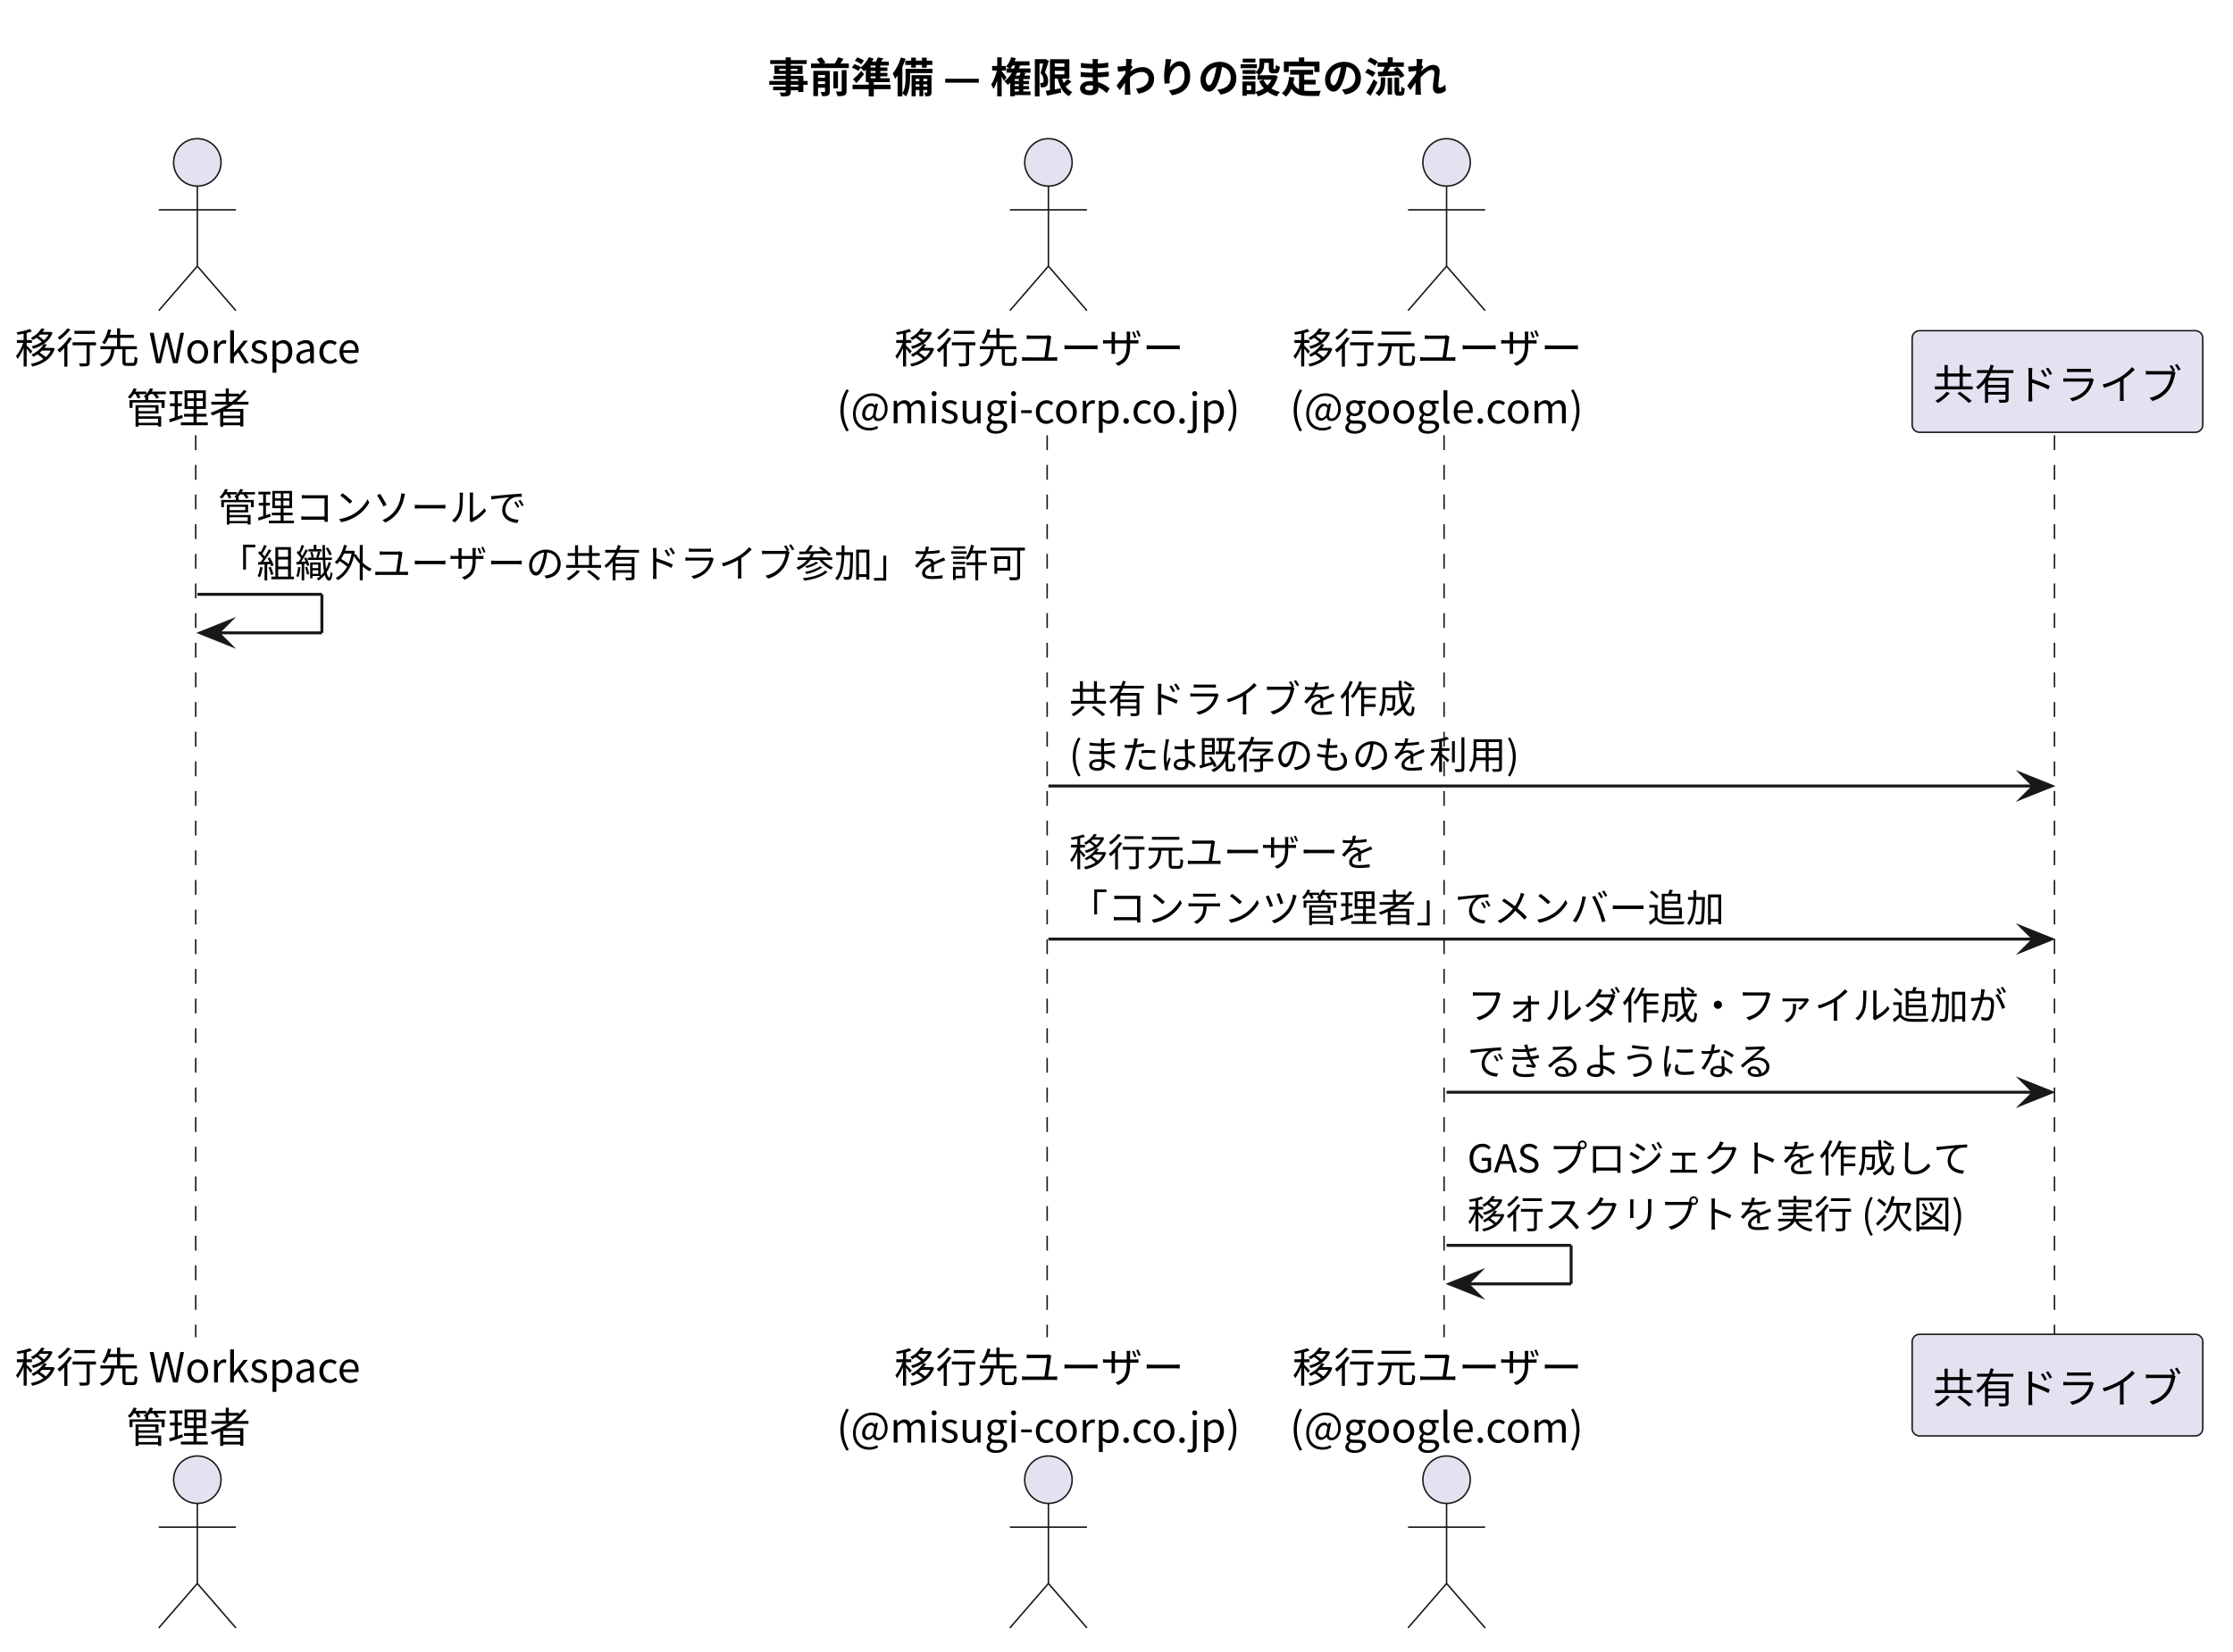
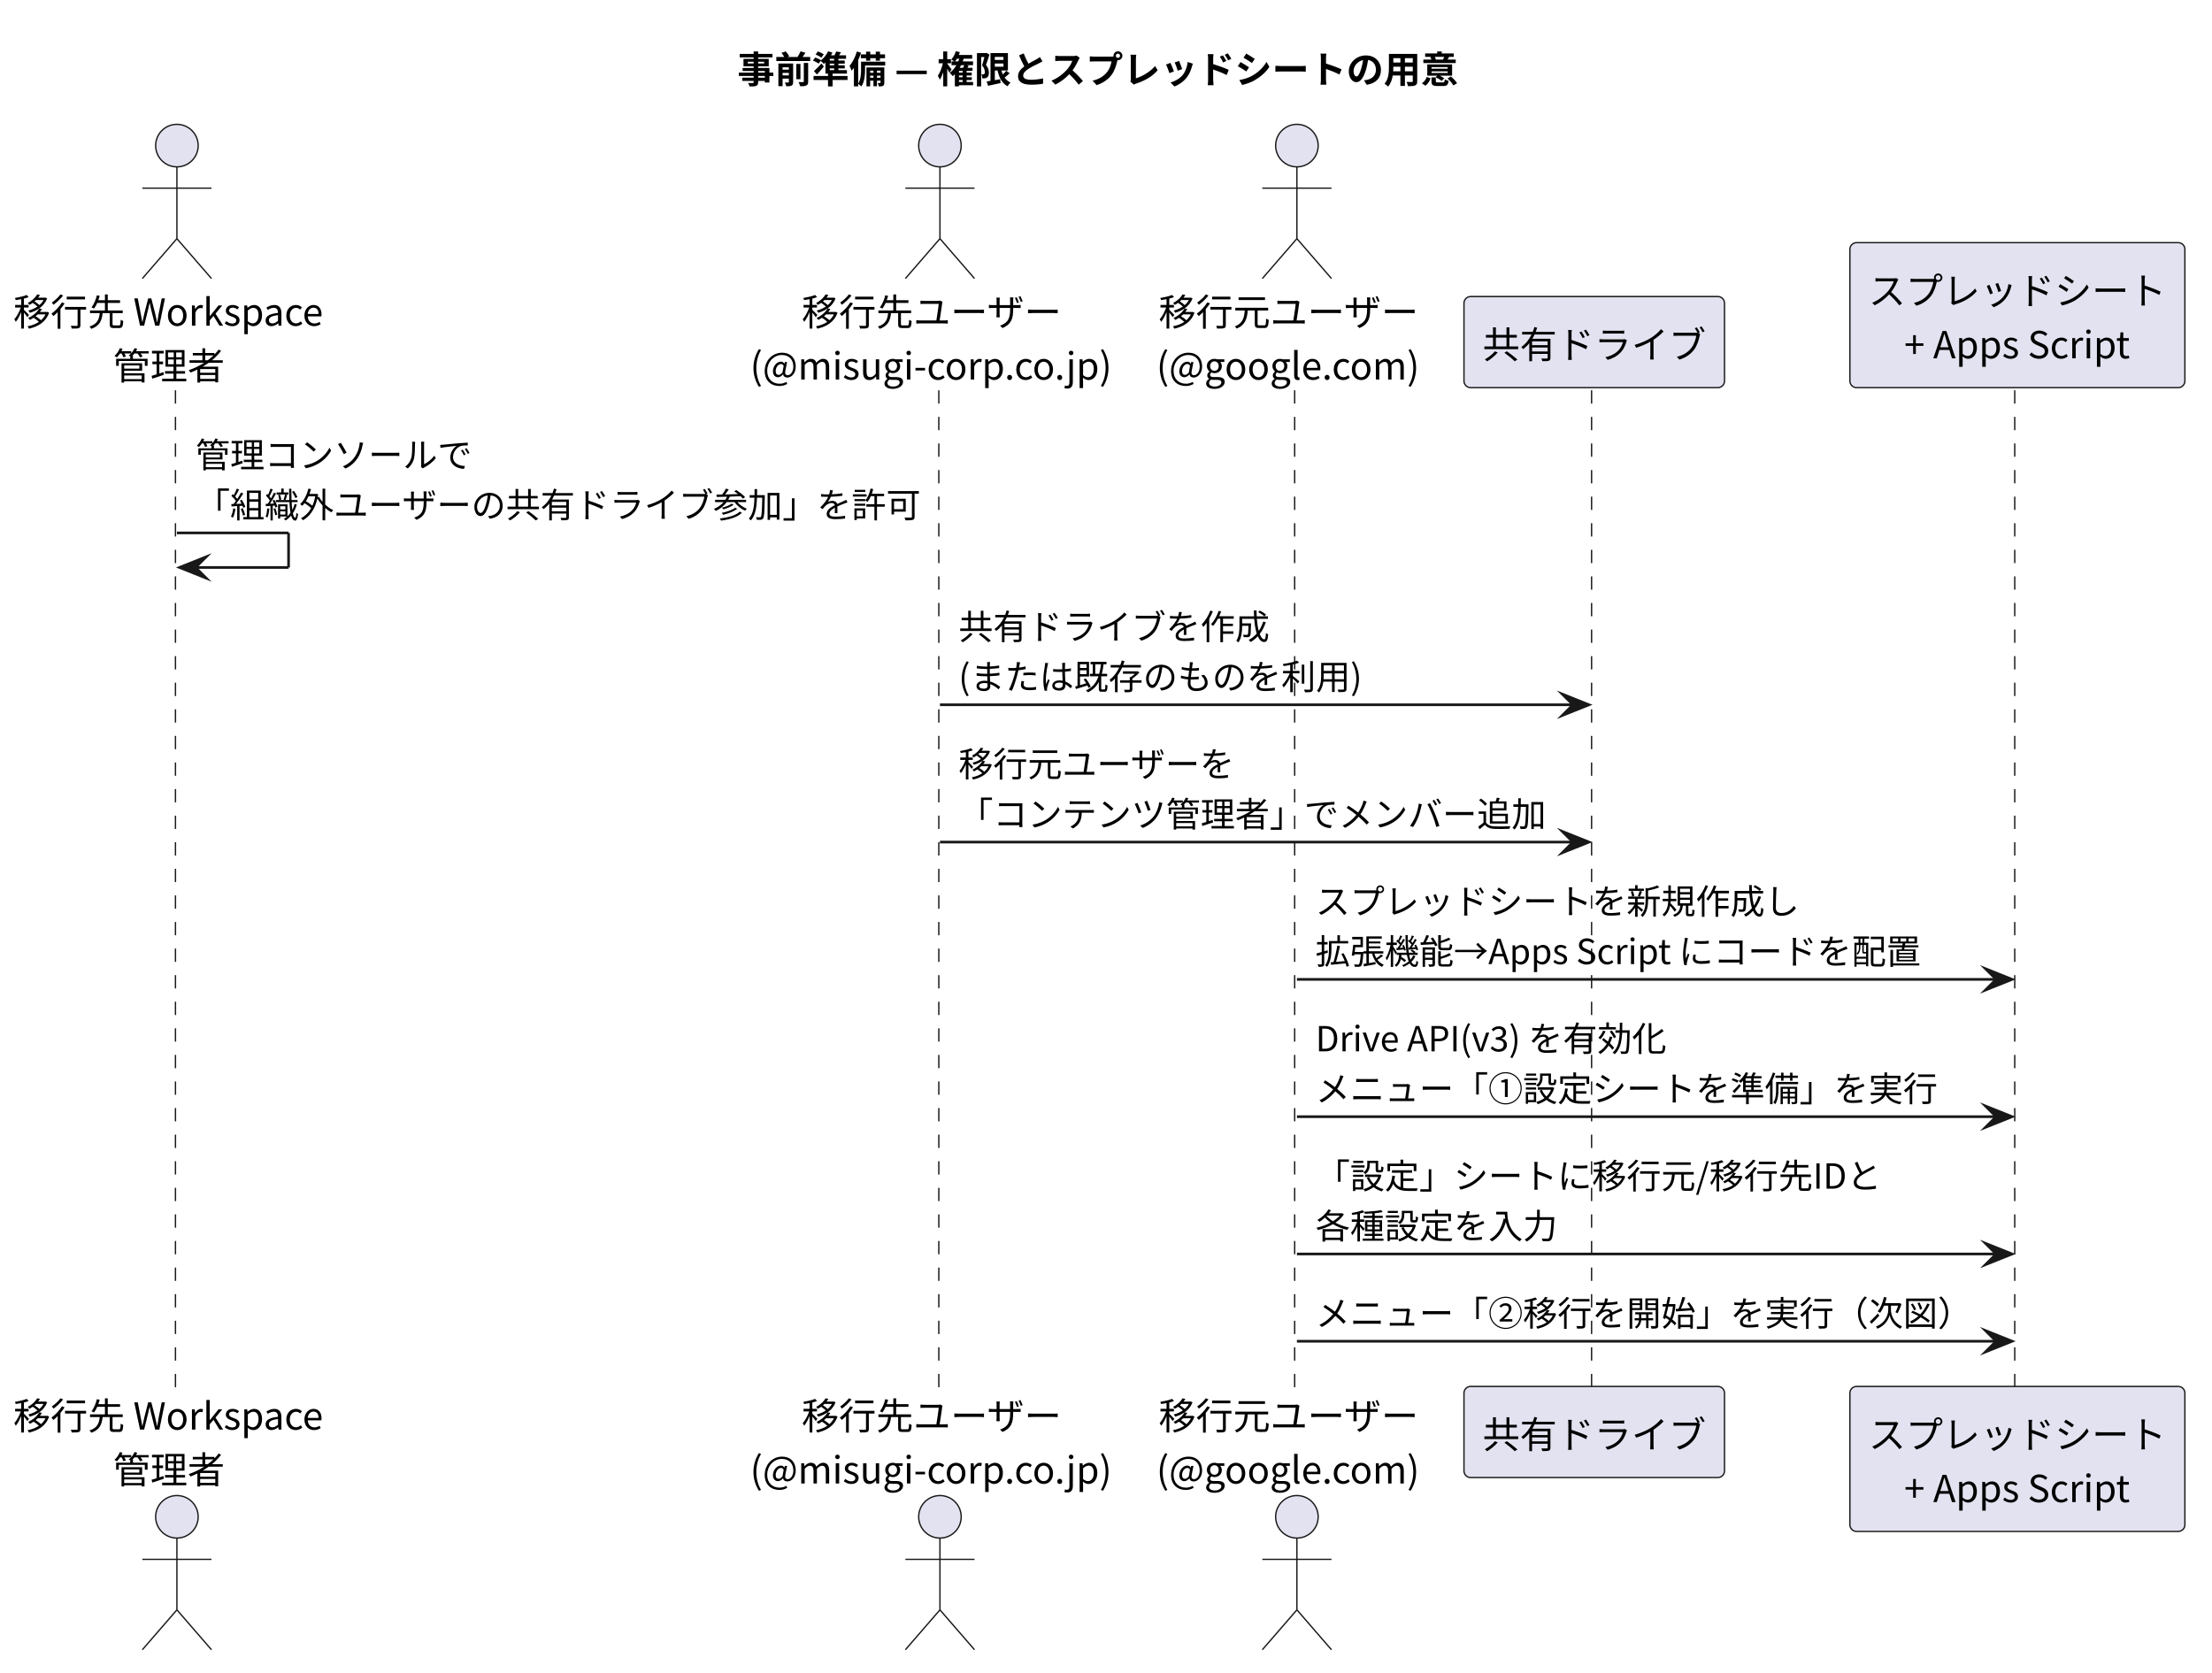
- <svg xmlns="http://www.w3.org/2000/svg" contentStyleType="text/css" data-diagram-type="SEQUENCE" height="557px" preserveAspectRatio="none" style="width:753px;height:557px;background:#FFFFFF;" version="1.1" viewBox="0 0 753 557" width="753px" zoomAndPan="magnify">
+ <svg xmlns="http://www.w3.org/2000/svg" contentStyleType="text/css" data-diagram-type="SEQUENCE" height="629px" preserveAspectRatio="none" style="width:832px;height:629px;background:#FFFFFF;" version="1.1" viewBox="0 0 832 629" width="832px" zoomAndPan="magnify">
  <defs />
  <g>
    <g class="title" data-source-line="3">
-       <text fill="#000000" font-family="'Noto Sans CJK JP'" font-size="14" font-weight="700" lengthAdjust="spacing" textLength="229.067" x="258.869" y="31.24">事前準備 — 権限まわりの設定の流れ</text>
+       <text fill="#000000" font-family="'Noto Sans CJK JP'" font-size="14" font-weight="700" lengthAdjust="spacing" textLength="271.067" x="277.369" y="31.24">事前準備 — 権限とスプレッドシートの用意</text>
    </g>
    <g class="participant-lifeline" data-entity-uid="part1" data-qualified-name="admin" data-source-line="5" id="part1-lifeline">
      <g>
-         <rect fill="#000000" fill-opacity="0" height="304.24" width="8" x="62.541" y="146.816" />
-         <line style="stroke:#181818;stroke-width:0.5;stroke-dasharray:5,5;" x1="66" x2="66" y1="146.816" y2="451.056" />
+         <rect fill="#000000" fill-opacity="0" height="375.712" width="8" x="62.541" y="146.816" />
+         <line style="stroke:#181818;stroke-width:0.5;stroke-dasharray:5,5;" x1="66" x2="66" y1="146.816" y2="522.528" />
      </g>
    </g>
    <g class="participant-lifeline" data-entity-uid="part2" data-qualified-name="dst" data-source-line="6" id="part2-lifeline">
      <g>
-         <rect fill="#000000" fill-opacity="0" height="304.24" width="8" x="349.541" y="146.816" />
-         <line style="stroke:#181818;stroke-width:0.5;stroke-dasharray:5,5;" x1="353.116" x2="353.116" y1="146.816" y2="451.056" />
+         <rect fill="#000000" fill-opacity="0" height="375.712" width="8" x="349.541" y="146.816" />
+         <line style="stroke:#181818;stroke-width:0.5;stroke-dasharray:5,5;" x1="353.116" x2="353.116" y1="146.816" y2="522.528" />
      </g>
    </g>
    <g class="participant-lifeline" data-entity-uid="part3" data-qualified-name="src" data-source-line="7" id="part3-lifeline">
      <g>
-         <rect fill="#000000" fill-opacity="0" height="304.24" width="8" x="483.806" y="146.816" />
-         <line style="stroke:#181818;stroke-width:0.5;stroke-dasharray:5,5;" x1="486.966" x2="486.966" y1="146.816" y2="451.056" />
+         <rect fill="#000000" fill-opacity="0" height="375.712" width="8" x="483.806" y="146.816" />
+         <line style="stroke:#181818;stroke-width:0.5;stroke-dasharray:5,5;" x1="486.966" x2="486.966" y1="146.816" y2="522.528" />
      </g>
    </g>
    <g class="participant-lifeline" data-entity-uid="part4" data-qualified-name="sd" data-source-line="8" id="part4-lifeline">
      <g>
-         <rect fill="#000000" fill-opacity="0" height="304.24" width="8" x="689.806" y="146.816" />
-         <line style="stroke:#181818;stroke-width:0.5;stroke-dasharray:5,5;" x1="692.806" x2="692.806" y1="146.816" y2="451.056" />
+         <rect fill="#000000" fill-opacity="0" height="375.712" width="8" x="595.645" y="146.816" />
+         <line style="stroke:#181818;stroke-width:0.5;stroke-dasharray:5,5;" x1="598.645" x2="598.645" y1="146.816" y2="522.528" />
+       </g>
+     </g>
+     <g class="participant-lifeline" data-entity-uid="part5" data-qualified-name="ss" data-source-line="9" id="part5-lifeline">
+       <g>
+         <rect fill="#000000" fill-opacity="0" height="375.712" width="8" x="754.806" y="146.816" />
+         <line style="stroke:#181818;stroke-width:0.5;stroke-dasharray:5,5;" x1="757.806" x2="757.806" y1="146.816" y2="522.528" />
      </g>
    </g>
    <g class="participant participant-head" data-entity-uid="part1" data-qualified-name="admin" data-source-line="5" id="part1-head">
      <text fill="#000000" font-family="'Noto Sans CJK JP'" font-size="14" lengthAdjust="spacing" textLength="117.082" x="5" y="122.512">移行先 Workspace</text>
      <text fill="#000000" font-family="'Noto Sans CJK JP'" font-size="14" lengthAdjust="spacing" textLength="42" x="42.541" y="142.784">管理者</text>
      <ellipse cx="66.541" cy="54.772" fill="#E2E2F0" rx="8" ry="8" style="stroke:#181818;stroke-width:0.5;" />
      <path d="M66.541,62.772 L66.541,89.772 M53.541,70.772 L79.541,70.772 M66.541,89.772 L53.541,104.772 M66.541,89.772 L79.541,104.772" fill="none" style="stroke:#181818;stroke-width:0.5;" />
    </g>
    <g class="participant participant-tail" data-entity-uid="part1" data-qualified-name="admin" data-source-line="5" id="part1-tail">
-       <text fill="#000000" font-family="'Noto Sans CJK JP'" font-size="14" lengthAdjust="spacing" textLength="117.082" x="5" y="466.296">移行先 Workspace</text>
-       <text fill="#000000" font-family="'Noto Sans CJK JP'" font-size="14" lengthAdjust="spacing" textLength="42" x="42.541" y="486.568">管理者</text>
-       <ellipse cx="66.541" cy="499.1" fill="#E2E2F0" rx="8" ry="8" style="stroke:#181818;stroke-width:0.5;" />
-       <path d="M66.541,507.1 L66.541,534.1 M53.541,515.1 L79.541,515.1 M66.541,534.1 L53.541,549.1 M66.541,534.1 L79.541,549.1" fill="none" style="stroke:#181818;stroke-width:0.5;" />
+       <text fill="#000000" font-family="'Noto Sans CJK JP'" font-size="14" lengthAdjust="spacing" textLength="117.082" x="5" y="537.768">移行先 Workspace</text>
+       <text fill="#000000" font-family="'Noto Sans CJK JP'" font-size="14" lengthAdjust="spacing" textLength="42" x="42.541" y="558.04">管理者</text>
+       <ellipse cx="66.541" cy="570.572" fill="#E2E2F0" rx="8" ry="8" style="stroke:#181818;stroke-width:0.5;" />
+       <path d="M66.541,578.572 L66.541,605.572 M53.541,586.572 L79.541,586.572 M66.541,605.572 L53.541,620.572 M66.541,605.572 L79.541,620.572" fill="none" style="stroke:#181818;stroke-width:0.5;" />
    </g>
    <g class="participant participant-head" data-entity-uid="part2" data-qualified-name="dst" data-source-line="6" id="part2-head">
      <text fill="#000000" font-family="'Noto Sans CJK JP'" font-size="14" lengthAdjust="spacing" textLength="98" x="301.541" y="122.512">移行先ユーザー</text>
      <text fill="#000000" font-family="'Noto Sans CJK JP'" font-size="14" lengthAdjust="spacing" textLength="136.849" x="282.116" y="142.784">(@misugi-corp.co.jp)</text>
      <ellipse cx="353.541" cy="54.772" fill="#E2E2F0" rx="8" ry="8" style="stroke:#181818;stroke-width:0.5;" />
      <path d="M353.541,62.772 L353.541,89.772 M340.541,70.772 L366.541,70.772 M353.541,89.772 L340.541,104.772 M353.541,89.772 L366.541,104.772" fill="none" style="stroke:#181818;stroke-width:0.5;" />
    </g>
    <g class="participant participant-tail" data-entity-uid="part2" data-qualified-name="dst" data-source-line="6" id="part2-tail">
-       <text fill="#000000" font-family="'Noto Sans CJK JP'" font-size="14" lengthAdjust="spacing" textLength="98" x="301.541" y="466.296">移行先ユーザー</text>
-       <text fill="#000000" font-family="'Noto Sans CJK JP'" font-size="14" lengthAdjust="spacing" textLength="136.849" x="282.116" y="486.568">(@misugi-corp.co.jp)</text>
-       <ellipse cx="353.541" cy="499.1" fill="#E2E2F0" rx="8" ry="8" style="stroke:#181818;stroke-width:0.5;" />
-       <path d="M353.541,507.1 L353.541,534.1 M340.541,515.1 L366.541,515.1 M353.541,534.1 L340.541,549.1 M353.541,534.1 L366.541,549.1" fill="none" style="stroke:#181818;stroke-width:0.5;" />
+       <text fill="#000000" font-family="'Noto Sans CJK JP'" font-size="14" lengthAdjust="spacing" textLength="98" x="301.541" y="537.768">移行先ユーザー</text>
+       <text fill="#000000" font-family="'Noto Sans CJK JP'" font-size="14" lengthAdjust="spacing" textLength="136.849" x="282.116" y="558.04">(@misugi-corp.co.jp)</text>
+       <ellipse cx="353.541" cy="570.572" fill="#E2E2F0" rx="8" ry="8" style="stroke:#181818;stroke-width:0.5;" />
+       <path d="M353.541,578.572 L353.541,605.572 M340.541,586.572 L366.541,586.572 M353.541,605.572 L340.541,620.572 M353.541,605.572 L366.541,620.572" fill="none" style="stroke:#181818;stroke-width:0.5;" />
    </g>
    <g class="participant participant-head" data-entity-uid="part3" data-qualified-name="src" data-source-line="7" id="part3-head">
      <text fill="#000000" font-family="'Noto Sans CJK JP'" font-size="14" lengthAdjust="spacing" textLength="98" x="435.806" y="122.512">移行元ユーザー</text>
      <text fill="#000000" font-family="'Noto Sans CJK JP'" font-size="14" lengthAdjust="spacing" textLength="99.68" x="434.966" y="142.784">(@google.com)</text>
      <ellipse cx="487.806" cy="54.772" fill="#E2E2F0" rx="8" ry="8" style="stroke:#181818;stroke-width:0.5;" />
      <path d="M487.806,62.772 L487.806,89.772 M474.806,70.772 L500.806,70.772 M487.806,89.772 L474.806,104.772 M487.806,89.772 L500.806,104.772" fill="none" style="stroke:#181818;stroke-width:0.5;" />
    </g>
    <g class="participant participant-tail" data-entity-uid="part3" data-qualified-name="src" data-source-line="7" id="part3-tail">
-       <text fill="#000000" font-family="'Noto Sans CJK JP'" font-size="14" lengthAdjust="spacing" textLength="98" x="435.806" y="466.296">移行元ユーザー</text>
-       <text fill="#000000" font-family="'Noto Sans CJK JP'" font-size="14" lengthAdjust="spacing" textLength="99.68" x="434.966" y="486.568">(@google.com)</text>
-       <ellipse cx="487.806" cy="499.1" fill="#E2E2F0" rx="8" ry="8" style="stroke:#181818;stroke-width:0.5;" />
-       <path d="M487.806,507.1 L487.806,534.1 M474.806,515.1 L500.806,515.1 M487.806,534.1 L474.806,549.1 M487.806,534.1 L500.806,549.1" fill="none" style="stroke:#181818;stroke-width:0.5;" />
+       <text fill="#000000" font-family="'Noto Sans CJK JP'" font-size="14" lengthAdjust="spacing" textLength="98" x="435.806" y="537.768">移行元ユーザー</text>
+       <text fill="#000000" font-family="'Noto Sans CJK JP'" font-size="14" lengthAdjust="spacing" textLength="99.68" x="434.966" y="558.04">(@google.com)</text>
+       <ellipse cx="487.806" cy="570.572" fill="#E2E2F0" rx="8" ry="8" style="stroke:#181818;stroke-width:0.5;" />
+       <path d="M487.806,578.572 L487.806,605.572 M474.806,586.572 L500.806,586.572 M487.806,605.572 L474.806,620.572 M487.806,605.572 L500.806,620.572" fill="none" style="stroke:#181818;stroke-width:0.5;" />
    </g>
    <g class="participant participant-head" data-entity-uid="part4" data-qualified-name="sd" data-source-line="8" id="part4-head">
-       <rect fill="#E2E2F0" height="34.272" rx="2.5" ry="2.5" style="stroke:#181818;stroke-width:0.5;" width="98" x="644.806" y="111.544" />
-       <text fill="#000000" font-family="'Noto Sans CJK JP'" font-size="14" lengthAdjust="spacing" textLength="84" x="651.806" y="134.784">共有ドライブ</text>
+       <rect fill="#E2E2F0" height="34.272" rx="2.5" ry="2.5" style="stroke:#181818;stroke-width:0.5;" width="98" x="550.645" y="111.544" />
+       <text fill="#000000" font-family="'Noto Sans CJK JP'" font-size="14" lengthAdjust="spacing" textLength="84" x="557.645" y="134.784">共有ドライブ</text>
    </g>
    <g class="participant participant-tail" data-entity-uid="part4" data-qualified-name="sd" data-source-line="8" id="part4-tail">
-       <rect fill="#E2E2F0" height="34.272" rx="2.5" ry="2.5" style="stroke:#181818;stroke-width:0.5;" width="98" x="644.806" y="450.056" />
-       <text fill="#000000" font-family="'Noto Sans CJK JP'" font-size="14" lengthAdjust="spacing" textLength="84" x="651.806" y="473.296">共有ドライブ</text>
+       <rect fill="#E2E2F0" height="34.272" rx="2.5" ry="2.5" style="stroke:#181818;stroke-width:0.5;" width="98" x="550.645" y="521.528" />
+       <text fill="#000000" font-family="'Noto Sans CJK JP'" font-size="14" lengthAdjust="spacing" textLength="84" x="557.645" y="544.768">共有ドライブ</text>
    </g>
-     <g class="message" data-entity-1="part1" data-entity-2="part1" data-source-line="10" id="msg1">
+     <g class="participant participant-head" data-entity-uid="part5" data-qualified-name="ss" data-source-line="9" id="part5-head">
+       <rect fill="#E2E2F0" height="54.544" rx="2.5" ry="2.5" style="stroke:#181818;stroke-width:0.5;" width="125.999" x="695.806" y="91.272" />
+       <text fill="#000000" font-family="'Noto Sans CJK JP'" font-size="14" lengthAdjust="spacing" textLength="111.999" x="702.806" y="114.512">スプレッドシート</text>
+       <text fill="#000000" font-family="'Noto Sans CJK JP'" font-size="14" lengthAdjust="spacing" textLength="85.19" x="716.211" y="134.784">+ Apps Script</text>
+     </g>
+     <g class="participant participant-tail" data-entity-uid="part5" data-qualified-name="ss" data-source-line="9" id="part5-tail">
+       <rect fill="#E2E2F0" height="54.544" rx="2.5" ry="2.5" style="stroke:#181818;stroke-width:0.5;" width="125.999" x="695.806" y="521.528" />
+       <text fill="#000000" font-family="'Noto Sans CJK JP'" font-size="14" lengthAdjust="spacing" textLength="111.999" x="702.806" y="544.768">スプレッドシート</text>
+       <text fill="#000000" font-family="'Noto Sans CJK JP'" font-size="14" lengthAdjust="spacing" textLength="85.19" x="716.211" y="565.04">+ Apps Script</text>
+     </g>
+     <g class="message" data-entity-1="part1" data-entity-2="part1" data-source-line="11" id="msg1">
      <line style="stroke:#181818;stroke-width:1;" x1="66.541" x2="108.541" y1="200.464" y2="200.464" />
      <line style="stroke:#181818;stroke-width:1;" x1="108.541" x2="108.541" y1="200.464" y2="213.464" />
      <line style="stroke:#181818;stroke-width:1;" x1="67.541" x2="108.541" y1="213.464" y2="213.464" />
      <polygon fill="#181818" points="77.541,209.464,67.541,213.464,77.541,217.464,73.541,213.464" style="stroke:#181818;stroke-width:1;stroke-linejoin:miter;stroke-miterlimit:10;" />
      <text fill="#000000" font-family="'Noto Sans CJK JP'" font-size="13" lengthAdjust="spacing" textLength="104" x="73.541" y="175.896">管理コンソールで</text>
      <text fill="#000000" font-family="'Noto Sans CJK JP'" font-size="13" lengthAdjust="spacing" textLength="273" x="73.541" y="194.72">「組織外ユーザーの共有ドライブ参加」を許可</text>
    </g>
-     <g class="message" data-entity-1="part2" data-entity-2="part4" data-source-line="11" id="msg2">
-       <polygon fill="#181818" points="681.806,261.112,691.806,265.112,681.806,269.112,685.806,265.112" style="stroke:#181818;stroke-width:1;stroke-linejoin:miter;stroke-miterlimit:10;" />
-       <line style="stroke:#181818;stroke-width:1;" x1="353.541" x2="687.806" y1="265.112" y2="265.112" />
+     <g class="message" data-entity-1="part2" data-entity-2="part4" data-source-line="12" id="msg2">
+       <polygon fill="#181818" points="587.645,261.112,597.645,265.112,587.645,269.112,591.645,265.112" style="stroke:#181818;stroke-width:1;stroke-linejoin:miter;stroke-miterlimit:10;" />
+       <line style="stroke:#181818;stroke-width:1;" x1="353.541" x2="593.645" y1="265.112" y2="265.112" />
      <text fill="#000000" font-family="'Noto Sans CJK JP'" font-size="13" lengthAdjust="spacing" textLength="117" x="360.541" y="240.544">共有ドライブを作成</text>
      <text fill="#000000" font-family="'Noto Sans CJK JP'" font-size="13" lengthAdjust="spacing" textLength="151.788" x="360.541" y="259.368">(または既存のものを利用)</text>
    </g>
-     <g class="message" data-entity-1="part2" data-entity-2="part4" data-source-line="12" id="msg3">
-       <polygon fill="#181818" points="681.806,312.76,691.806,316.76,681.806,320.76,685.806,316.76" style="stroke:#181818;stroke-width:1;stroke-linejoin:miter;stroke-miterlimit:10;" />
-       <line style="stroke:#181818;stroke-width:1;" x1="353.541" x2="687.806" y1="316.76" y2="316.76" />
+     <g class="message" data-entity-1="part2" data-entity-2="part4" data-source-line="13" id="msg3">
+       <polygon fill="#181818" points="587.645,312.76,597.645,316.76,587.645,320.76,591.645,316.76" style="stroke:#181818;stroke-width:1;stroke-linejoin:miter;stroke-miterlimit:10;" />
+       <line style="stroke:#181818;stroke-width:1;" x1="353.541" x2="593.645" y1="316.76" y2="316.76" />
      <text fill="#000000" font-family="'Noto Sans CJK JP'" font-size="13" lengthAdjust="spacing" textLength="104" x="360.541" y="292.192">移行元ユーザーを</text>
      <text fill="#000000" font-family="'Noto Sans CJK JP'" font-size="13" lengthAdjust="spacing" textLength="221" x="360.541" y="311.016">「コンテンツ管理者」でメンバー追加</text>
    </g>
-     <g class="message" data-entity-1="part3" data-entity-2="part4" data-source-line="13" id="msg4">
-       <polygon fill="#181818" points="681.806,364.408,691.806,368.408,681.806,372.408,685.806,368.408" style="stroke:#181818;stroke-width:1;stroke-linejoin:miter;stroke-miterlimit:10;" />
-       <line style="stroke:#181818;stroke-width:1;" x1="487.806" x2="687.806" y1="368.408" y2="368.408" />
-       <text fill="#000000" font-family="'Noto Sans CJK JP'" font-size="13" lengthAdjust="spacing" textLength="182" x="494.806" y="343.84">フォルダ作成・ファイル追加が</text>
-       <text fill="#000000" font-family="'Noto Sans CJK JP'" font-size="13" lengthAdjust="spacing" textLength="104" x="494.806" y="362.664">できるようになる</text>
+     <g class="message" data-entity-1="part3" data-entity-2="part5" data-source-line="14" id="msg4">
+       <polygon fill="#181818" points="746.806,364.408,756.806,368.408,746.806,372.408,750.806,368.408" style="stroke:#181818;stroke-width:1;stroke-linejoin:miter;stroke-miterlimit:10;" />
+       <line style="stroke:#181818;stroke-width:1;" x1="487.806" x2="752.806" y1="368.408" y2="368.408" />
+       <text fill="#000000" font-family="'Noto Sans CJK JP'" font-size="13" lengthAdjust="spacing" textLength="182" x="494.806" y="343.84">スプレッドシートを新規作成し</text>
+       <text fill="#000000" font-family="'Noto Sans CJK JP'" font-size="13" lengthAdjust="spacing" textLength="227.89" x="494.806" y="362.664">拡張機能→Apps Script にコードを配置</text>
    </g>
-     <g class="message" data-entity-1="part3" data-entity-2="part3" data-source-line="14" id="msg5">
-       <line style="stroke:#181818;stroke-width:1;" x1="487.806" x2="529.806" y1="420.056" y2="420.056" />
-       <line style="stroke:#181818;stroke-width:1;" x1="529.806" x2="529.806" y1="420.056" y2="433.056" />
-       <line style="stroke:#181818;stroke-width:1;" x1="488.806" x2="529.806" y1="433.056" y2="433.056" />
-       <polygon fill="#181818" points="498.806,429.056,488.806,433.056,498.806,437.056,494.806,433.056" style="stroke:#181818;stroke-width:1;stroke-linejoin:miter;stroke-miterlimit:10;" />
-       <text fill="#000000" font-family="'Noto Sans CJK JP'" font-size="13" lengthAdjust="spacing" textLength="170.521" x="494.806" y="395.488">GAS プロジェクトを作成して</text>
-       <text fill="#000000" font-family="'Noto Sans CJK JP'" font-size="13" lengthAdjust="spacing" textLength="167.7" x="494.806" y="414.312">移行スクリプトを実行 (次図)</text>
+     <g class="message" data-entity-1="part3" data-entity-2="part5" data-source-line="15" id="msg5">
+       <polygon fill="#181818" points="746.806,416.056,756.806,420.056,746.806,424.056,750.806,420.056" style="stroke:#181818;stroke-width:1;stroke-linejoin:miter;stroke-miterlimit:10;" />
+       <line style="stroke:#181818;stroke-width:1;" x1="487.806" x2="752.806" y1="420.056" y2="420.056" />
+       <text fill="#000000" font-family="'Noto Sans CJK JP'" font-size="13" lengthAdjust="spacing" textLength="132.08" x="494.806" y="395.488">Drive API(v3) を有効化</text>
+       <text fill="#000000" font-family="'Noto Sans CJK JP'" font-size="13" lengthAdjust="spacing" textLength="234" x="494.806" y="414.312">メニュー「①設定シートを準備」を実行</text>
+     </g>
+     <g class="message" data-entity-1="part3" data-entity-2="part5" data-source-line="16" id="msg6">
+       <polygon fill="#181818" points="746.806,467.704,756.806,471.704,746.806,475.704,750.806,471.704" style="stroke:#181818;stroke-width:1;stroke-linejoin:miter;stroke-miterlimit:10;" />
+       <line style="stroke:#181818;stroke-width:1;" x1="487.806" x2="752.806" y1="471.704" y2="471.704" />
+       <text fill="#000000" font-family="'Noto Sans CJK JP'" font-size="13" lengthAdjust="spacing" textLength="212.849" x="494.806" y="447.136">「設定」シートに移行元/移行先IDと</text>
+       <text fill="#000000" font-family="'Noto Sans CJK JP'" font-size="13" lengthAdjust="spacing" textLength="91" x="494.806" y="465.96">各種設定を入力</text>
+     </g>
+     <g class="message" data-entity-1="part3" data-entity-2="part5" data-source-line="17" id="msg7">
+       <polygon fill="#181818" points="746.806,500.528,756.806,504.528,746.806,508.528,750.806,504.528" style="stroke:#181818;stroke-width:1;stroke-linejoin:miter;stroke-miterlimit:10;" />
+       <line style="stroke:#181818;stroke-width:1;" x1="487.806" x2="752.806" y1="504.528" y2="504.528" />
+       <text fill="#000000" font-family="'Noto Sans CJK JP'" font-size="13" lengthAdjust="spacing" textLength="247" x="494.806" y="498.784">メニュー「②移行を開始」を実行（次図）</text>
    </g>
  </g>
</svg>
